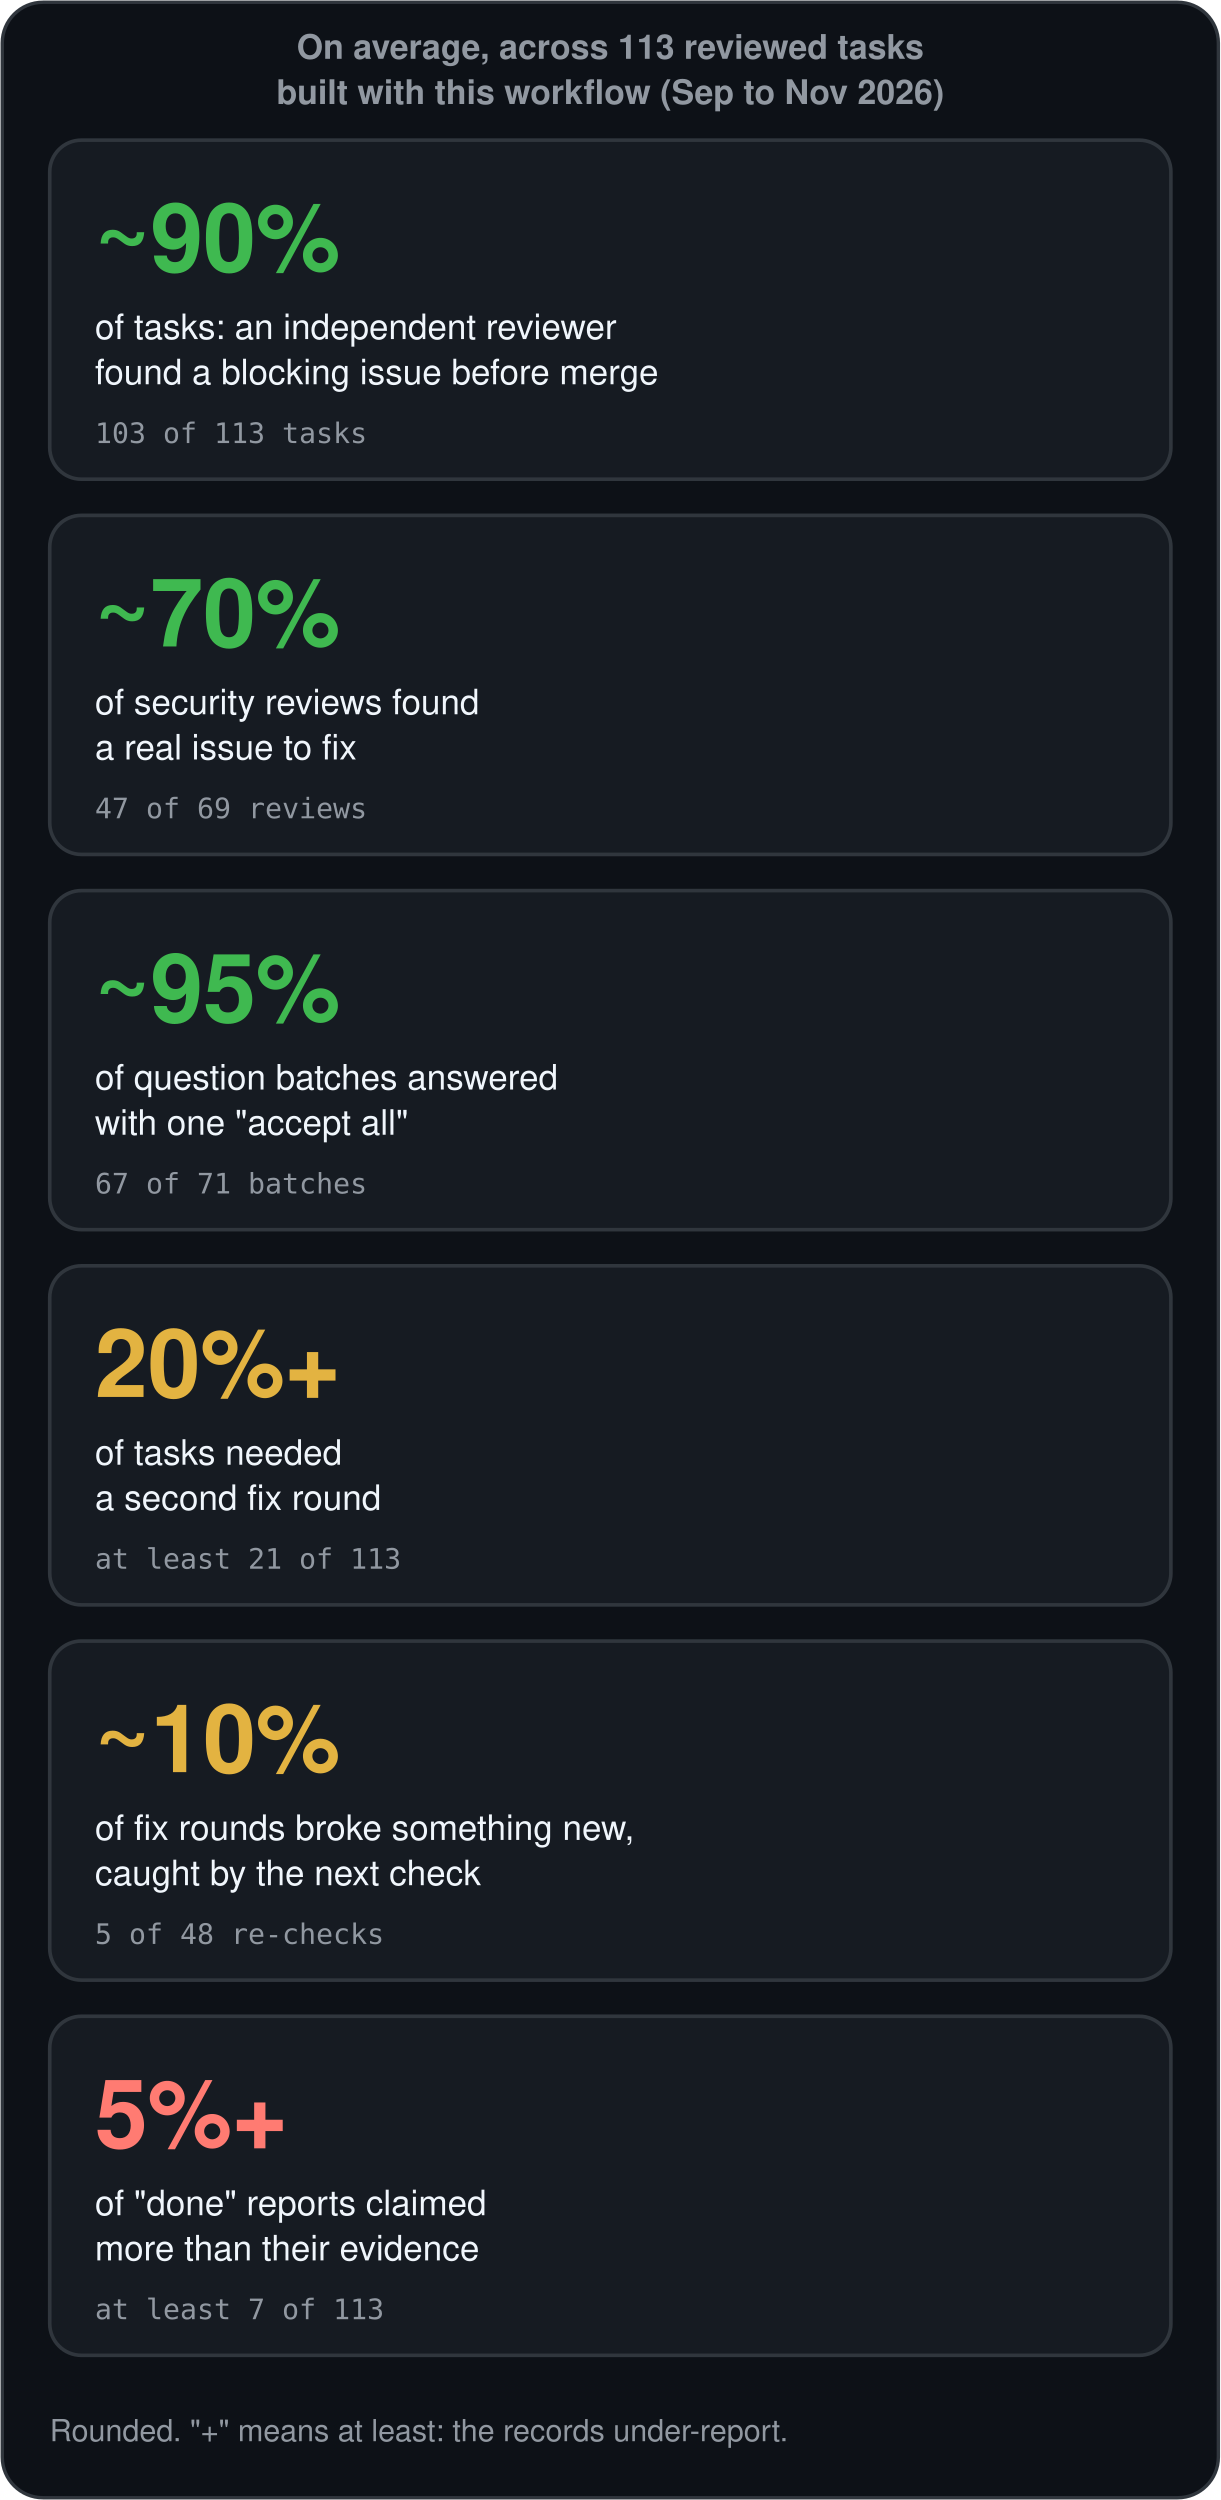
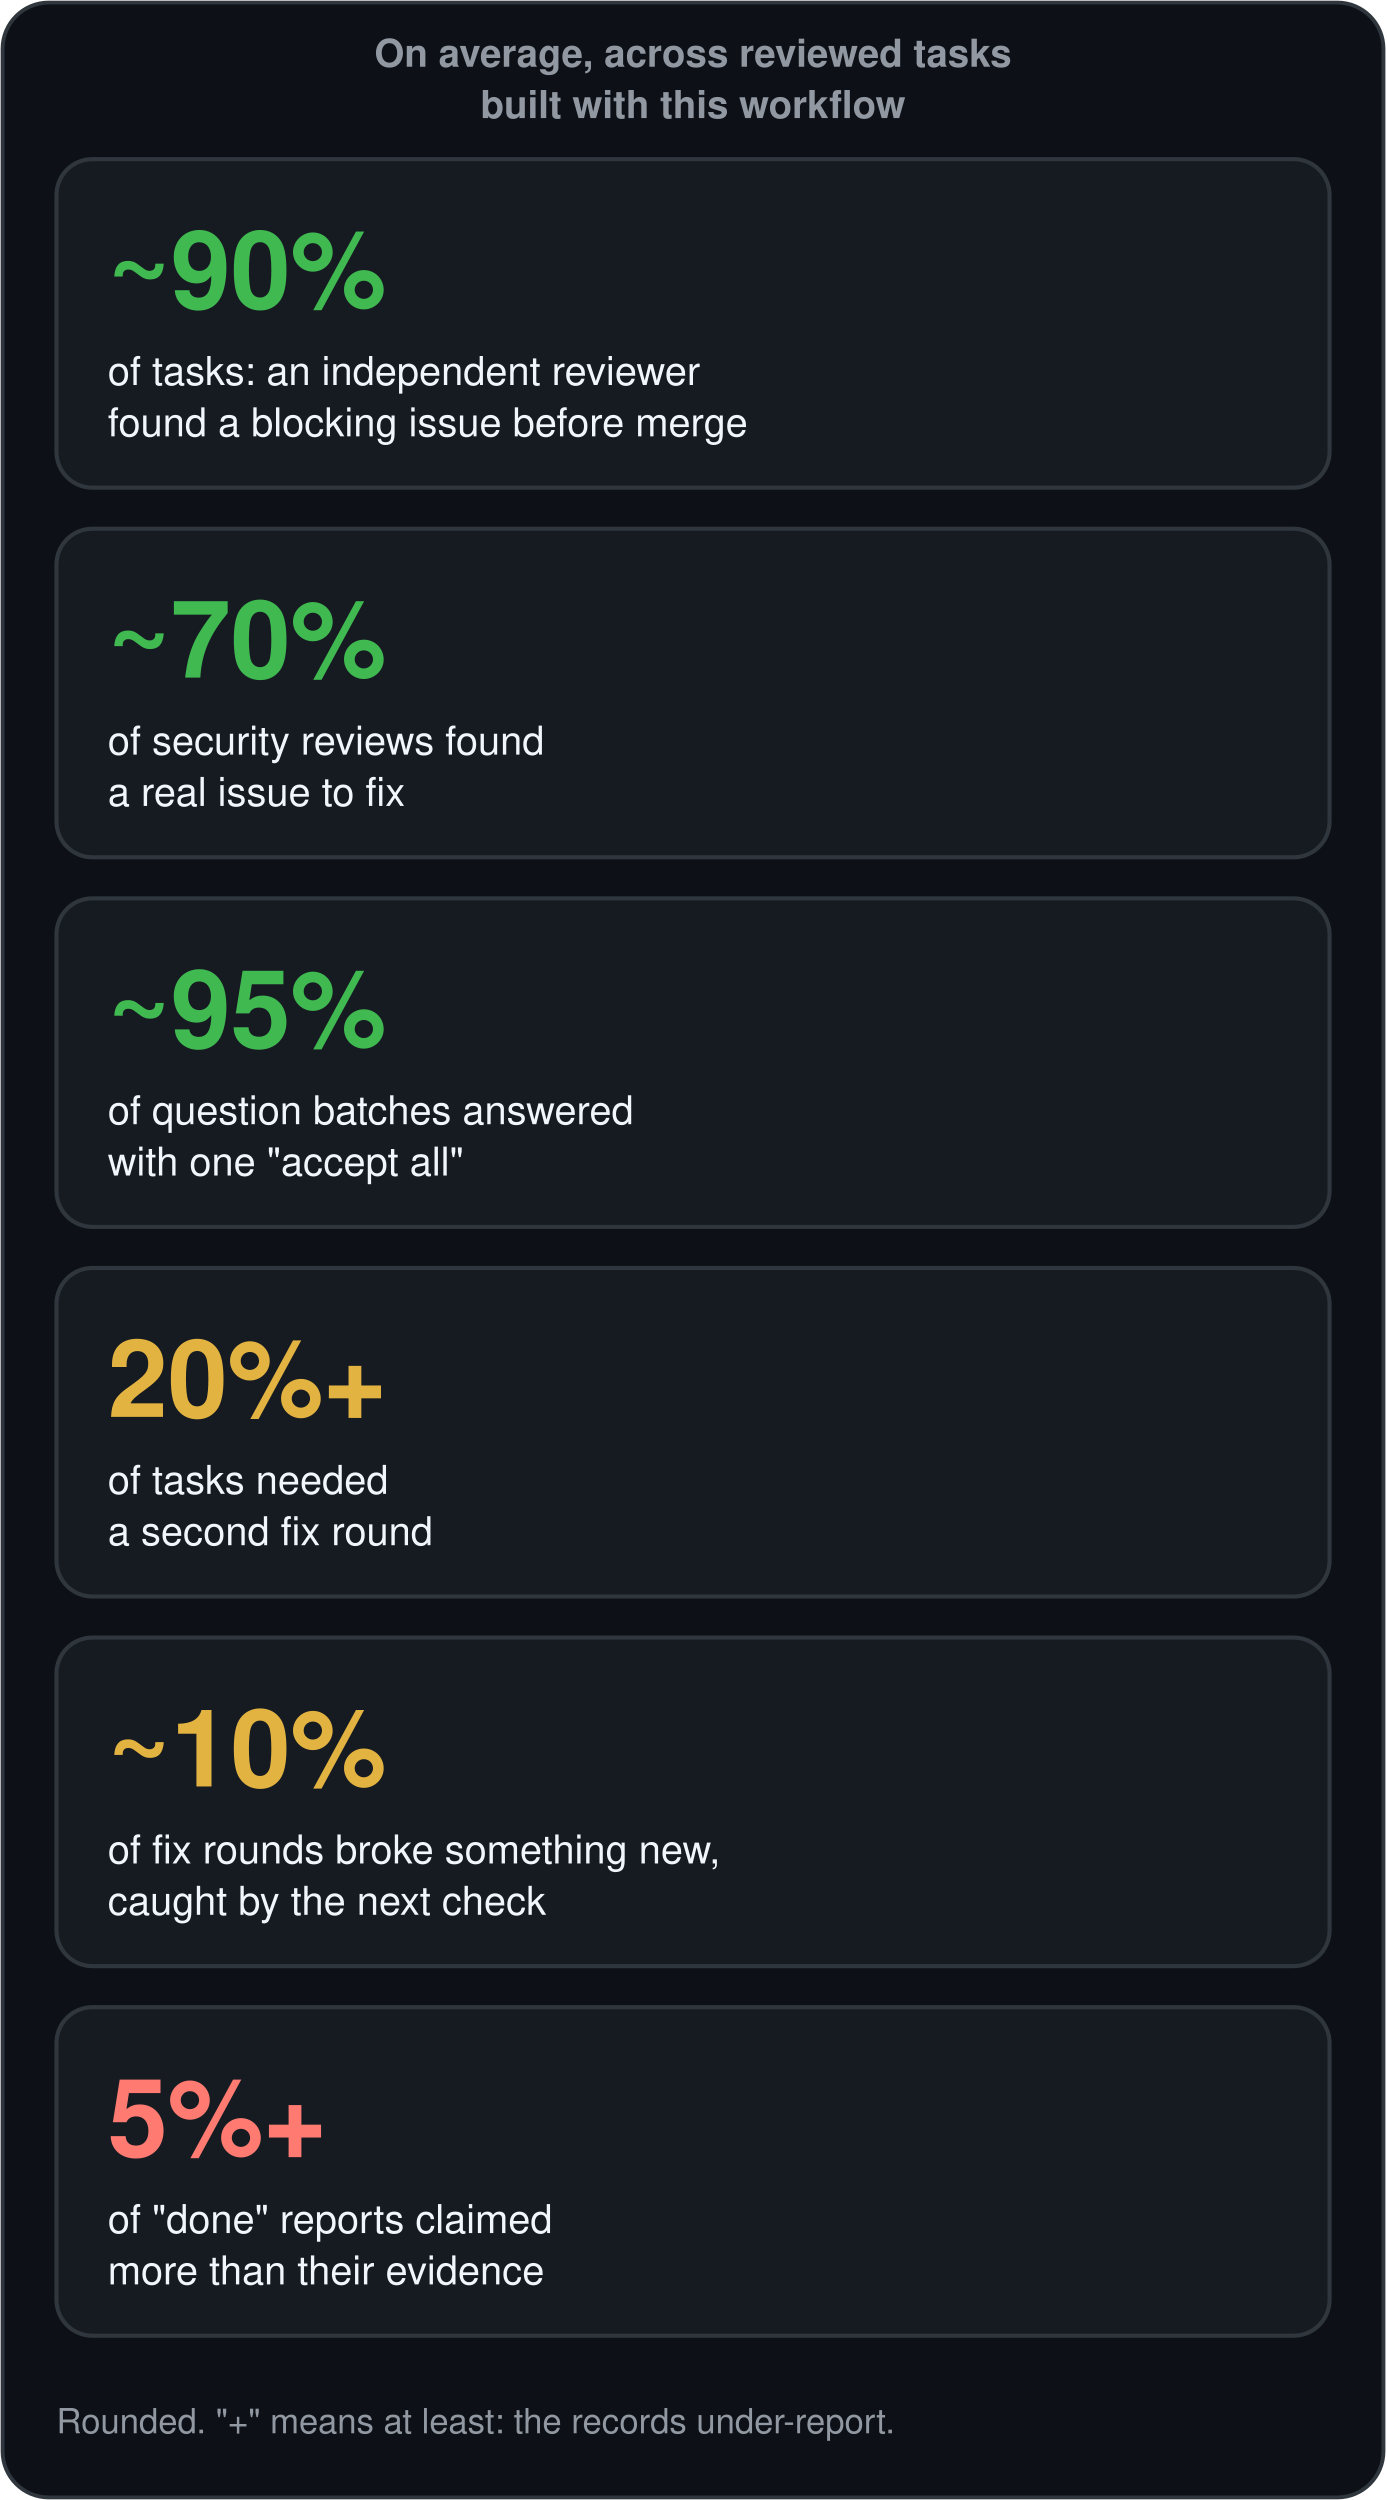
- <svg xmlns="http://www.w3.org/2000/svg" viewBox="0 0 540 1106" width="540" height="1106" role="img" aria-label="What the loop catches, on average across 113 reviewed tasks built with this workflow, September to November 2026: about 90% of tasks had a blocking issue found by an independent reviewer before merge; about 70% of security reviews found a real issue; about 95% of question batches were answered with one accept all; at least 20% of tasks needed a second fix round; about 10% of fix rounds broke something new that the next check caught; at least 5% of done reports claimed more than their evidence.">
-   <rect x="1" y="1" width="538" height="1104" rx="18" fill="#0d1117" stroke="#30363d" stroke-width="1.5" />
-   <text x="270" y="26" text-anchor="middle" font-family="-apple-system, BlinkMacSystemFont, 'Segoe UI', Helvetica, Arial, sans-serif" font-size="15" font-weight="600" fill="#9198a1">On average, across 113 reviewed tasks</text>
-   <text x="270" y="46" text-anchor="middle" font-family="-apple-system, BlinkMacSystemFont, 'Segoe UI', Helvetica, Arial, sans-serif" font-size="15" font-weight="600" fill="#9198a1">built with this workflow (Sep to Nov 2026)</text>
-   <rect x="22" y="62" width="496" height="150" rx="14" fill="#161b22" stroke="#30363d" stroke-width="1.6" />
+ <svg xmlns="http://www.w3.org/2000/svg" viewBox="0 0 540 974" width="540" height="974" role="img" aria-label="What the loop catches, on average across reviewed tasks built with this workflow: about 90% of tasks had a blocking issue found by an independent reviewer before merge; about 70% of security reviews found a real issue; about 95% of question batches were answered with one accept all; at least 20% of tasks needed a second fix round; about 10% of fix rounds broke something new that the next check caught; at least 5% of done reports claimed more than their evidence.">
+   <rect x="1" y="1" width="538" height="972" rx="18" fill="#0d1117" stroke="#30363d" stroke-width="1.5" />
+   <text x="270" y="26" text-anchor="middle" font-family="-apple-system, BlinkMacSystemFont, 'Segoe UI', Helvetica, Arial, sans-serif" font-size="15" font-weight="600" fill="#9198a1">On average, across reviewed tasks</text>
+   <text x="270" y="46" text-anchor="middle" font-family="-apple-system, BlinkMacSystemFont, 'Segoe UI', Helvetica, Arial, sans-serif" font-size="15" font-weight="600" fill="#9198a1">built with this workflow</text>
+   <rect x="22" y="62" width="496" height="128" rx="14" fill="#161b22" stroke="#30363d" stroke-width="1.6" />
  <text x="42" y="120" font-family="-apple-system, BlinkMacSystemFont, 'Segoe UI', Helvetica, Arial, sans-serif" font-size="42" font-weight="700" fill="#3fb950">~90%</text>
  <text x="42" y="150" font-family="-apple-system, BlinkMacSystemFont, 'Segoe UI', Helvetica, Arial, sans-serif" font-size="15.5" fill="#f0f6fc">of tasks: an independent reviewer</text>
  <text x="42" y="170" font-family="-apple-system, BlinkMacSystemFont, 'Segoe UI', Helvetica, Arial, sans-serif" font-size="15.5" fill="#f0f6fc">found a blocking issue before merge</text>
-   <text x="42" y="196" font-family="ui-monospace, SFMono-Regular, Menlo, Consolas, monospace" font-size="12.5" fill="#9198a1">103 of 113 tasks</text>
-   <rect x="22" y="228" width="496" height="150" rx="14" fill="#161b22" stroke="#30363d" stroke-width="1.6" />
-   <text x="42" y="286" font-family="-apple-system, BlinkMacSystemFont, 'Segoe UI', Helvetica, Arial, sans-serif" font-size="42" font-weight="700" fill="#3fb950">~70%</text>
-   <text x="42" y="316" font-family="-apple-system, BlinkMacSystemFont, 'Segoe UI', Helvetica, Arial, sans-serif" font-size="15.5" fill="#f0f6fc">of security reviews found</text>
-   <text x="42" y="336" font-family="-apple-system, BlinkMacSystemFont, 'Segoe UI', Helvetica, Arial, sans-serif" font-size="15.5" fill="#f0f6fc">a real issue to fix</text>
-   <text x="42" y="362" font-family="ui-monospace, SFMono-Regular, Menlo, Consolas, monospace" font-size="12.5" fill="#9198a1">47 of 69 reviews</text>
-   <rect x="22" y="394" width="496" height="150" rx="14" fill="#161b22" stroke="#30363d" stroke-width="1.6" />
-   <text x="42" y="452" font-family="-apple-system, BlinkMacSystemFont, 'Segoe UI', Helvetica, Arial, sans-serif" font-size="42" font-weight="700" fill="#3fb950">~95%</text>
-   <text x="42" y="482" font-family="-apple-system, BlinkMacSystemFont, 'Segoe UI', Helvetica, Arial, sans-serif" font-size="15.5" fill="#f0f6fc">of question batches answered</text>
-   <text x="42" y="502" font-family="-apple-system, BlinkMacSystemFont, 'Segoe UI', Helvetica, Arial, sans-serif" font-size="15.5" fill="#f0f6fc">with one "accept all"</text>
-   <text x="42" y="528" font-family="ui-monospace, SFMono-Regular, Menlo, Consolas, monospace" font-size="12.5" fill="#9198a1">67 of 71 batches</text>
-   <rect x="22" y="560" width="496" height="150" rx="14" fill="#161b22" stroke="#30363d" stroke-width="1.6" />
-   <text x="42" y="618" font-family="-apple-system, BlinkMacSystemFont, 'Segoe UI', Helvetica, Arial, sans-serif" font-size="42" font-weight="700" fill="#e3b341">20%+</text>
-   <text x="42" y="648" font-family="-apple-system, BlinkMacSystemFont, 'Segoe UI', Helvetica, Arial, sans-serif" font-size="15.5" fill="#f0f6fc">of tasks needed</text>
-   <text x="42" y="668" font-family="-apple-system, BlinkMacSystemFont, 'Segoe UI', Helvetica, Arial, sans-serif" font-size="15.5" fill="#f0f6fc">a second fix round</text>
-   <text x="42" y="694" font-family="ui-monospace, SFMono-Regular, Menlo, Consolas, monospace" font-size="12.5" fill="#9198a1">at least 21 of 113</text>
-   <rect x="22" y="726" width="496" height="150" rx="14" fill="#161b22" stroke="#30363d" stroke-width="1.6" />
-   <text x="42" y="784" font-family="-apple-system, BlinkMacSystemFont, 'Segoe UI', Helvetica, Arial, sans-serif" font-size="42" font-weight="700" fill="#e3b341">~10%</text>
-   <text x="42" y="814" font-family="-apple-system, BlinkMacSystemFont, 'Segoe UI', Helvetica, Arial, sans-serif" font-size="15.5" fill="#f0f6fc">of fix rounds broke something new,</text>
-   <text x="42" y="834" font-family="-apple-system, BlinkMacSystemFont, 'Segoe UI', Helvetica, Arial, sans-serif" font-size="15.5" fill="#f0f6fc">caught by the next check</text>
-   <text x="42" y="860" font-family="ui-monospace, SFMono-Regular, Menlo, Consolas, monospace" font-size="12.5" fill="#9198a1">5 of 48 re-checks</text>
-   <rect x="22" y="892" width="496" height="150" rx="14" fill="#161b22" stroke="#30363d" stroke-width="1.6" />
-   <text x="42" y="950" font-family="-apple-system, BlinkMacSystemFont, 'Segoe UI', Helvetica, Arial, sans-serif" font-size="42" font-weight="700" fill="#ff7b72">5%+</text>
-   <text x="42" y="980" font-family="-apple-system, BlinkMacSystemFont, 'Segoe UI', Helvetica, Arial, sans-serif" font-size="15.5" fill="#f0f6fc">of "done" reports claimed</text>
-   <text x="42" y="1000" font-family="-apple-system, BlinkMacSystemFont, 'Segoe UI', Helvetica, Arial, sans-serif" font-size="15.5" fill="#f0f6fc">more than their evidence</text>
-   <text x="42" y="1026" font-family="ui-monospace, SFMono-Regular, Menlo, Consolas, monospace" font-size="12.5" fill="#9198a1">at least 7 of 113</text>
-   <text x="22" y="1080" font-family="-apple-system, BlinkMacSystemFont, 'Segoe UI', Helvetica, Arial, sans-serif" font-size="13.5" fill="#9198a1">Rounded. "+" means at least: the records under-report.</text>
+   <rect x="22" y="206" width="496" height="128" rx="14" fill="#161b22" stroke="#30363d" stroke-width="1.6" />
+   <text x="42" y="264" font-family="-apple-system, BlinkMacSystemFont, 'Segoe UI', Helvetica, Arial, sans-serif" font-size="42" font-weight="700" fill="#3fb950">~70%</text>
+   <text x="42" y="294" font-family="-apple-system, BlinkMacSystemFont, 'Segoe UI', Helvetica, Arial, sans-serif" font-size="15.5" fill="#f0f6fc">of security reviews found</text>
+   <text x="42" y="314" font-family="-apple-system, BlinkMacSystemFont, 'Segoe UI', Helvetica, Arial, sans-serif" font-size="15.5" fill="#f0f6fc">a real issue to fix</text>
+   <rect x="22" y="350" width="496" height="128" rx="14" fill="#161b22" stroke="#30363d" stroke-width="1.6" />
+   <text x="42" y="408" font-family="-apple-system, BlinkMacSystemFont, 'Segoe UI', Helvetica, Arial, sans-serif" font-size="42" font-weight="700" fill="#3fb950">~95%</text>
+   <text x="42" y="438" font-family="-apple-system, BlinkMacSystemFont, 'Segoe UI', Helvetica, Arial, sans-serif" font-size="15.5" fill="#f0f6fc">of question batches answered</text>
+   <text x="42" y="458" font-family="-apple-system, BlinkMacSystemFont, 'Segoe UI', Helvetica, Arial, sans-serif" font-size="15.5" fill="#f0f6fc">with one "accept all"</text>
+   <rect x="22" y="494" width="496" height="128" rx="14" fill="#161b22" stroke="#30363d" stroke-width="1.6" />
+   <text x="42" y="552" font-family="-apple-system, BlinkMacSystemFont, 'Segoe UI', Helvetica, Arial, sans-serif" font-size="42" font-weight="700" fill="#e3b341">20%+</text>
+   <text x="42" y="582" font-family="-apple-system, BlinkMacSystemFont, 'Segoe UI', Helvetica, Arial, sans-serif" font-size="15.5" fill="#f0f6fc">of tasks needed</text>
+   <text x="42" y="602" font-family="-apple-system, BlinkMacSystemFont, 'Segoe UI', Helvetica, Arial, sans-serif" font-size="15.5" fill="#f0f6fc">a second fix round</text>
+   <rect x="22" y="638" width="496" height="128" rx="14" fill="#161b22" stroke="#30363d" stroke-width="1.6" />
+   <text x="42" y="696" font-family="-apple-system, BlinkMacSystemFont, 'Segoe UI', Helvetica, Arial, sans-serif" font-size="42" font-weight="700" fill="#e3b341">~10%</text>
+   <text x="42" y="726" font-family="-apple-system, BlinkMacSystemFont, 'Segoe UI', Helvetica, Arial, sans-serif" font-size="15.5" fill="#f0f6fc">of fix rounds broke something new,</text>
+   <text x="42" y="746" font-family="-apple-system, BlinkMacSystemFont, 'Segoe UI', Helvetica, Arial, sans-serif" font-size="15.5" fill="#f0f6fc">caught by the next check</text>
+   <rect x="22" y="782" width="496" height="128" rx="14" fill="#161b22" stroke="#30363d" stroke-width="1.6" />
+   <text x="42" y="840" font-family="-apple-system, BlinkMacSystemFont, 'Segoe UI', Helvetica, Arial, sans-serif" font-size="42" font-weight="700" fill="#ff7b72">5%+</text>
+   <text x="42" y="870" font-family="-apple-system, BlinkMacSystemFont, 'Segoe UI', Helvetica, Arial, sans-serif" font-size="15.5" fill="#f0f6fc">of "done" reports claimed</text>
+   <text x="42" y="890" font-family="-apple-system, BlinkMacSystemFont, 'Segoe UI', Helvetica, Arial, sans-serif" font-size="15.5" fill="#f0f6fc">more than their evidence</text>
+   <text x="22" y="948" font-family="-apple-system, BlinkMacSystemFont, 'Segoe UI', Helvetica, Arial, sans-serif" font-size="13.5" fill="#9198a1">Rounded. "+" means at least: the records under-report.</text>
</svg>
